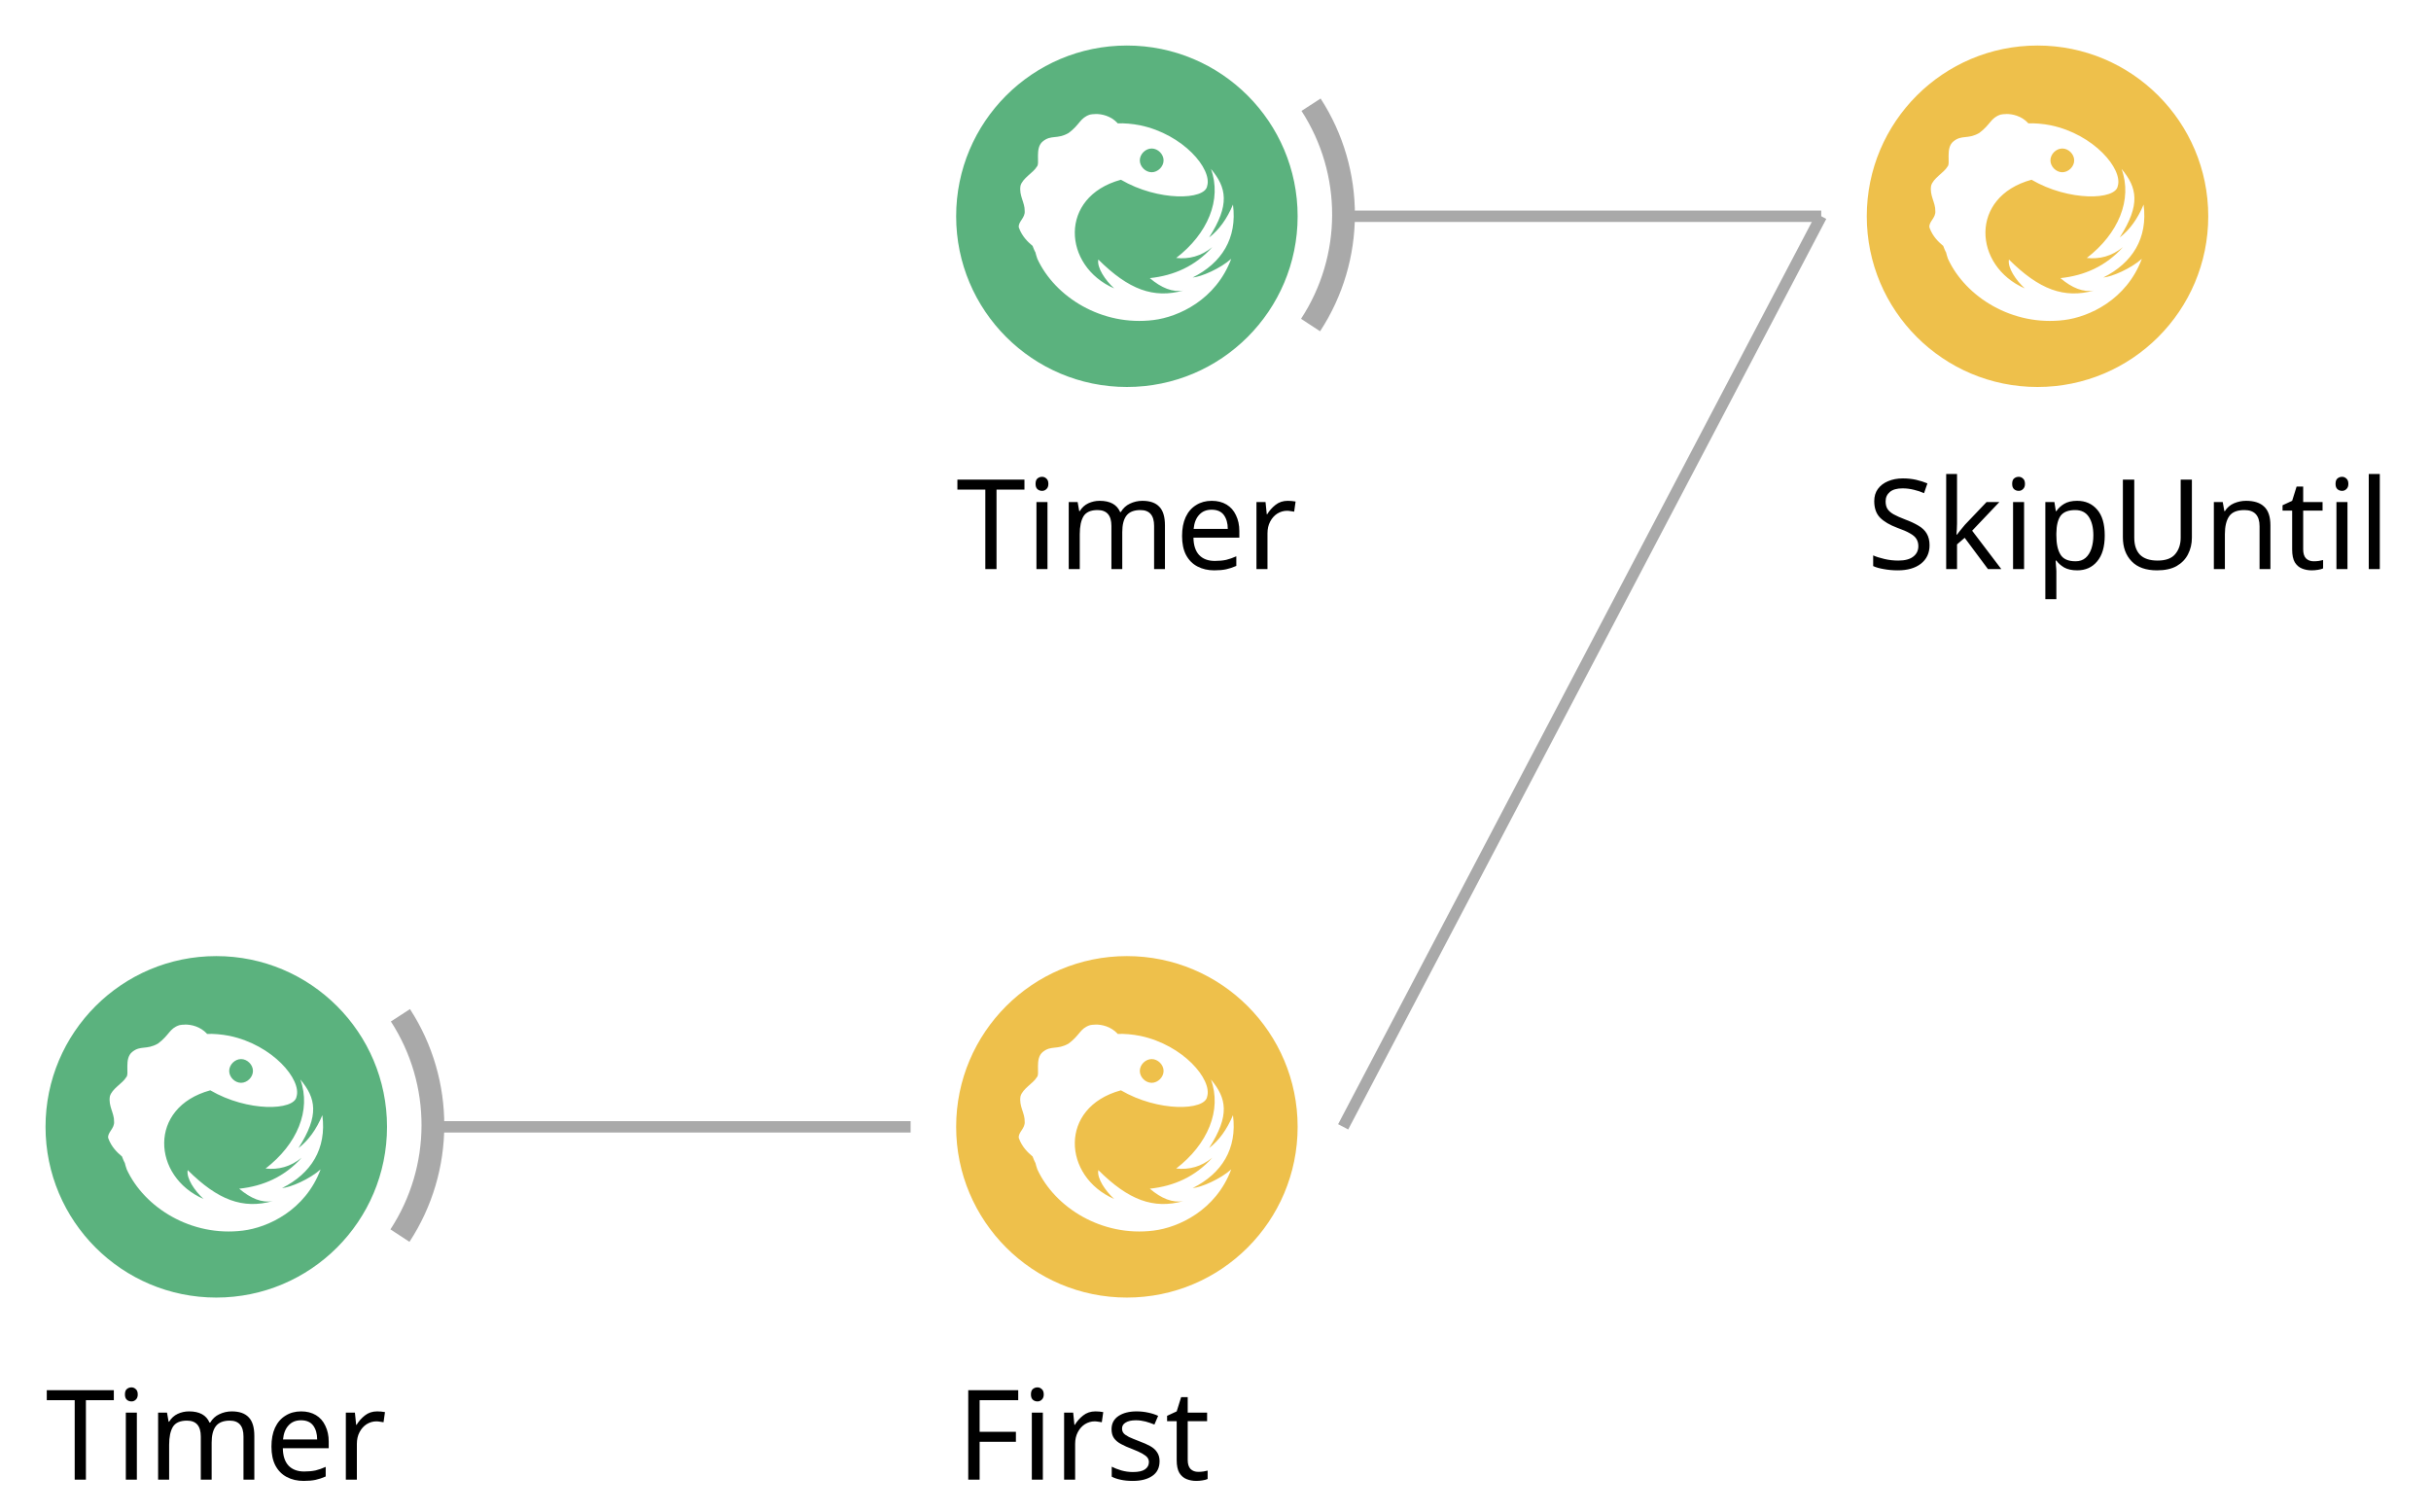
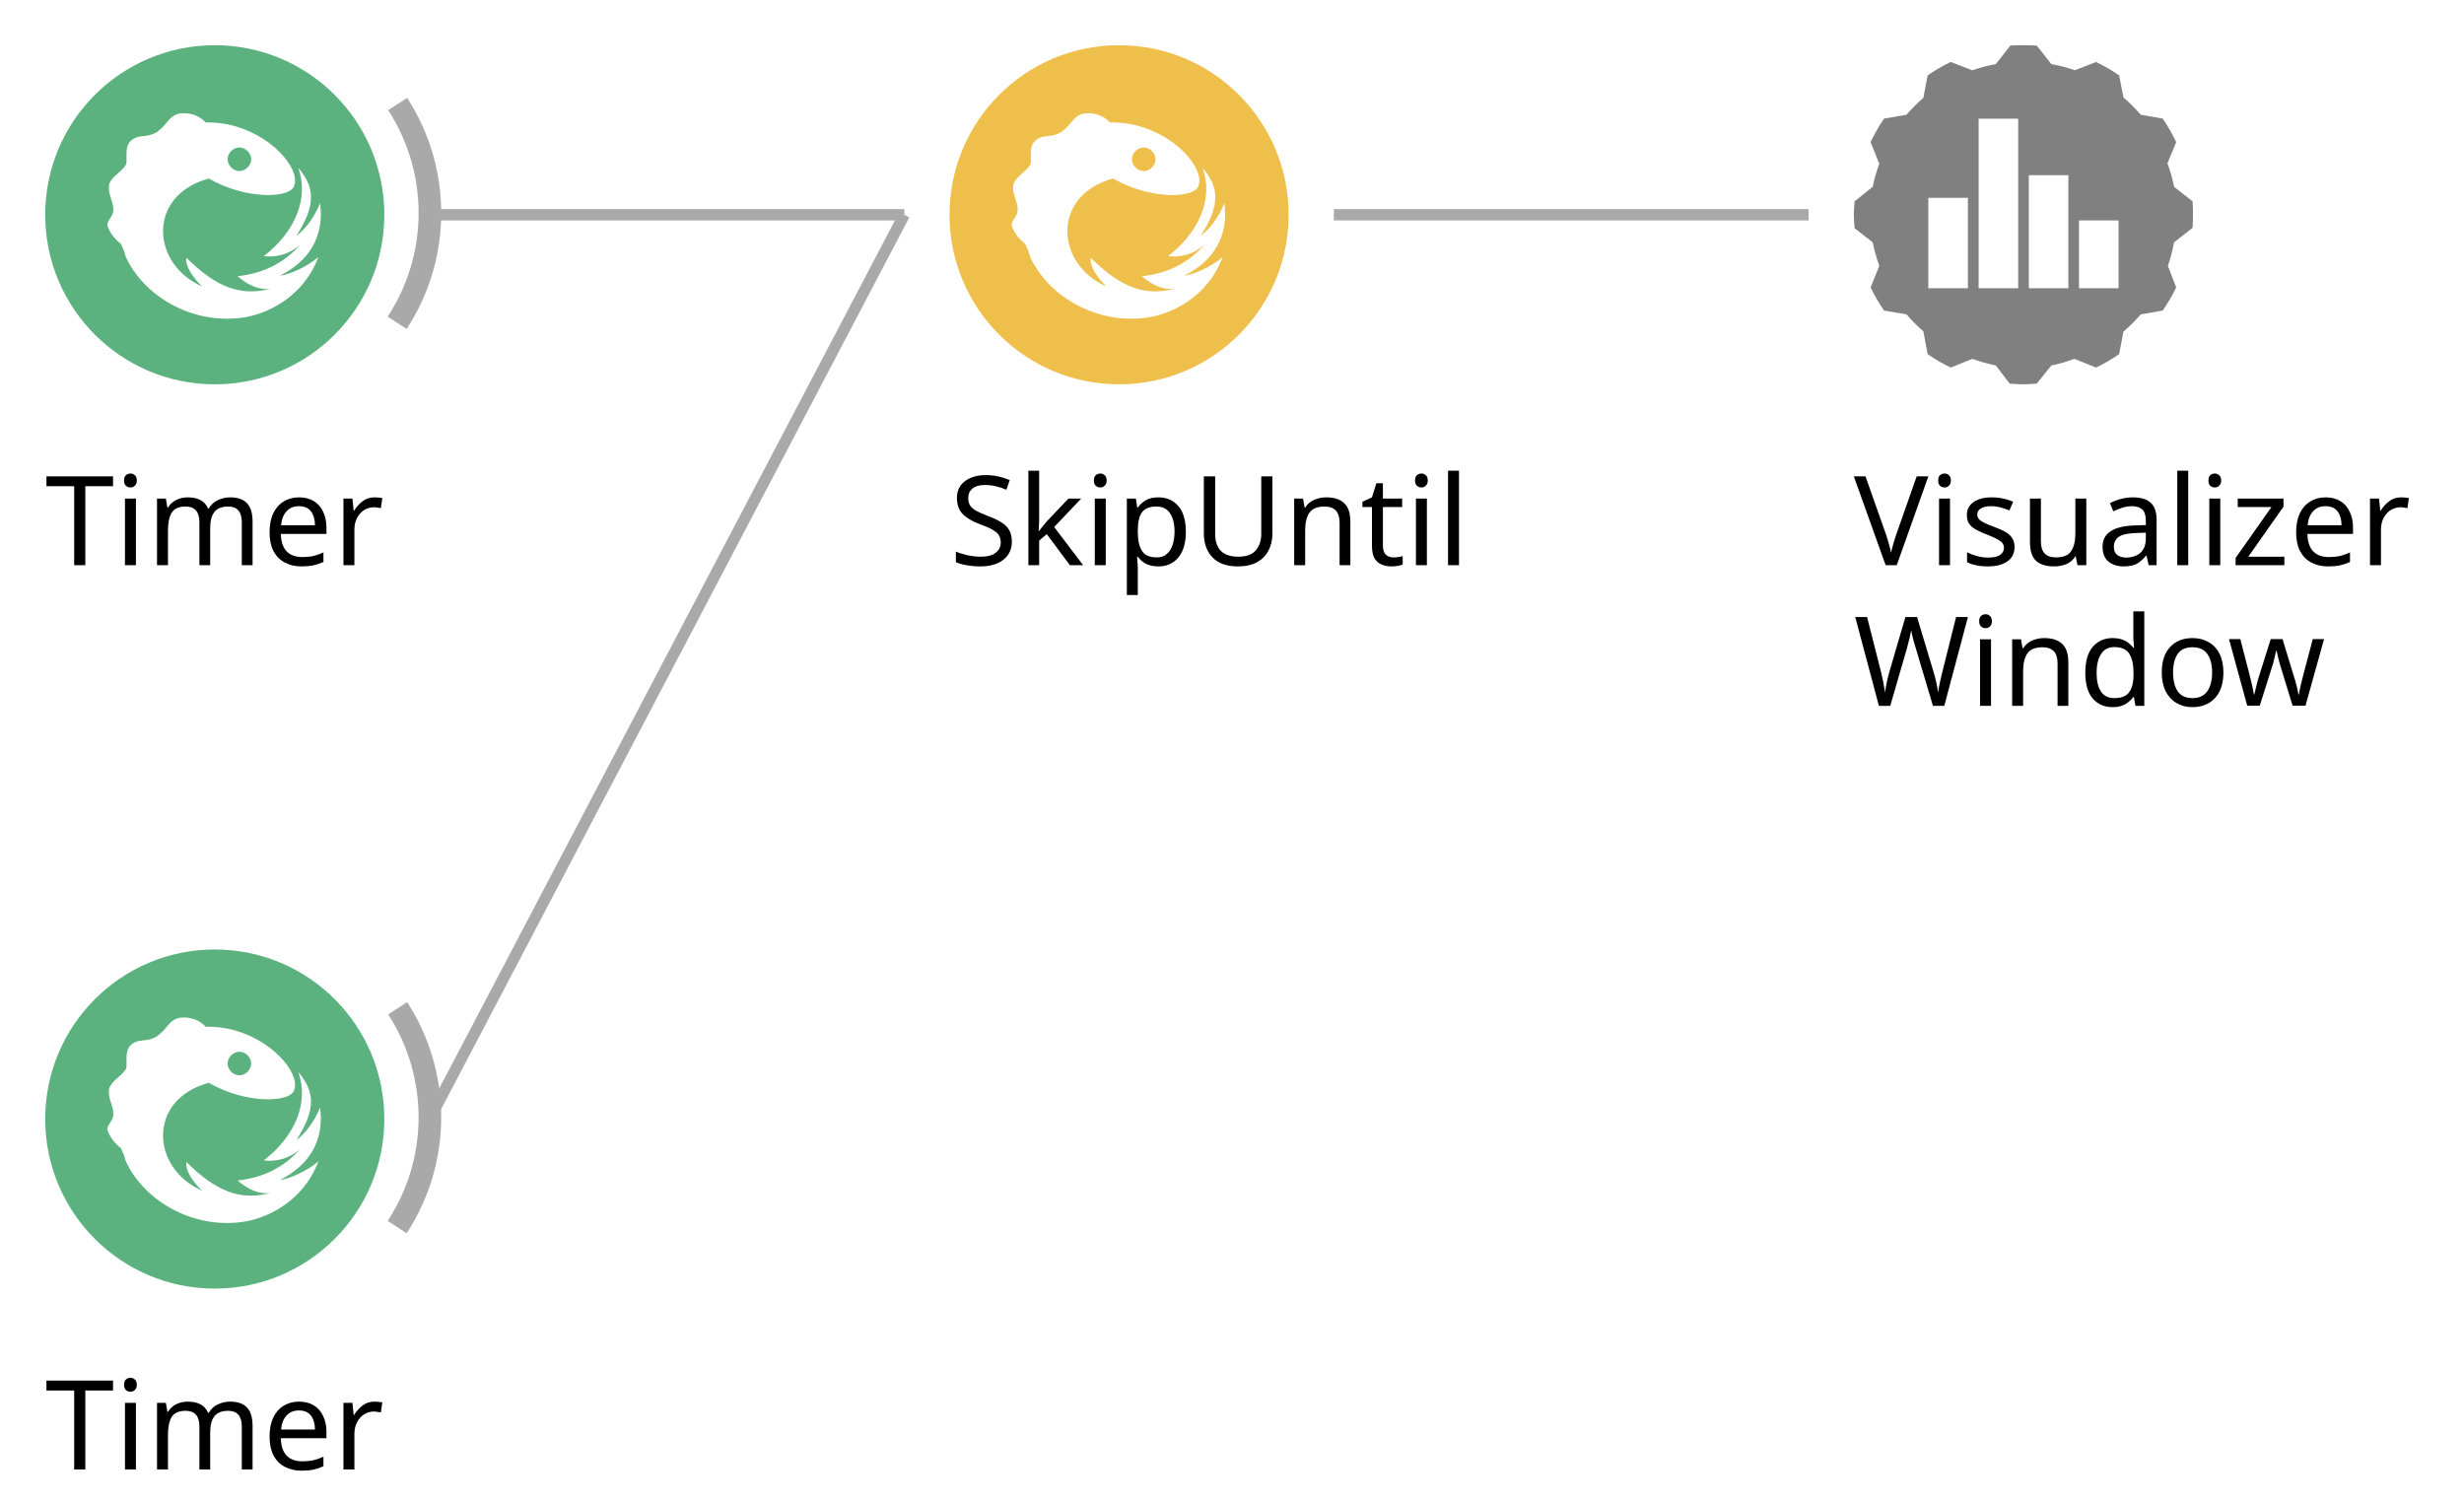
- <svg xmlns="http://www.w3.org/2000/svg" width="213.569" height="132.825" id="SvgGdi_output">
+ <svg xmlns="http://www.w3.org/2000/svg" width="217.979" height="132.825" id="SvgGdi_output">
  <style>text { fill: #000; } @media (prefers-color-scheme: dark) { text { fill: #eee; } }</style>
  <rect id="background" height="100.00%" style="fill:none;" width="100.00%" y="0.00" x="0.00" />
  <g style="shape-rendering:auto;" id="root_group">
    <line y1="19.00" style="stroke:rgb(169,169,169);fill:none;stroke-linecap:butt;stroke-miterlimit:9;opacity:1;stroke-width:1;stroke-linejoin:miter;" id="2" x2="160.00" y2="19.00" x1="118.00" />
-     <line y1="99.00" style="stroke:rgb(169,169,169);fill:none;stroke-linecap:butt;stroke-miterlimit:9;opacity:1;stroke-width:1;stroke-linejoin:miter;" id="3" x2="160.00" y2="19.00" x1="118.00" />
-     <line y1="99.00" style="stroke:rgb(169,169,169);fill:none;stroke-linecap:butt;stroke-miterlimit:9;opacity:1;stroke-width:1;stroke-linejoin:miter;" id="4" x2="80.00" y2="99.00" x1="38.00" />
-     <ellipse id="37" cy="15.00" cx="15.00" transform="matrix(1.00 0.00 0.00 1.00 164.00 4.00 ) " rx="15.00" ry="15.00" style="stroke:none;opacity:1;fill:rgb(238,192,75);" />
-     <path d="M 12.246 6.014 12.246 6.02 C 12.058 6.02 11.895 6.04 11.767 6.066 10.869 6.353 10.896 6.934 9.877 7.686 8.863 8.264 8.353 7.82 7.615 8.42 6.878 9.016 7.393 10.383 7.084 10.648 6.777 11.18 5.826 11.655 5.652 12.326 5.509 13.185 6.042 13.797 6.021 14.533 6.083 15.146 5.411 15.495 5.508 15.992 5.797 16.804 6.354 17.292 6.617 17.518 6.663 17.55 6.7 17.599 6.715 17.602 6.791 17.792 6.859 17.986 6.955 18.166 6.95 18.14 6.949 18.114 6.943 18.088 6.998 18.305 7.055 18.524 7.133 18.738 8.683 22.099 12.814 24.686 17.342 24.117 19.541 23.848 22.824 22.332 24.166 18.738 23.22 19.587 21.532 20.324 20.777 20.381 23.33 19.105 24.707 16.937 24.32 13.975 23.792 15.233 23.093 16.201 22.221 16.865 24.075 13.976 23.757 12.481 22.385 10.84 23.366 13.539 22.097 16.534 19.332 18.664 20.452 18.785 21.517 18.516 22.502 17.713 21.013 19.374 19.15 20.208 17.014 20.436 18.034 21.303 19.018 21.695 19.959 21.527 17.345 22.249 15.155 21.454 12.49 18.801 12.351 19.515 13.105 20.628 13.883 21.338 9.373 19.383 8.976 13.296 14.469 11.793 14.472 11.793 14.475 11.794 14.478 11.793 17.75 13.707 21.865 13.581 22.051 12.344 22.509 10.861 19.965 7.805 16.162 7.008 15.462 6.871 14.792 6.817 14.154 6.836 14.167 6.836 14.179 6.836 14.191 6.826 13.584 6.177 12.81 6.012 12.246 6.014 z M 17.178 9.047 C 17.724 9.047 18.223 9.544 18.223 10.09 18.223 10.636 17.724 11.133 17.178 11.133 16.632 11.133 16.135 10.636 16.135 10.09 16.135 9.544 16.632 9.047 17.178 9.047 z " style="stroke:none;fill-rule:evenodd;opacity:1;fill:rgb(255,255,255);" transform="matrix(1.00 0.00 0.00 1.00 164.00 4.00 ) " id="40" />
-     <text id="41" transform="matrix(1.00 0.00 0.00 1.00 0.00 0.00 ) " x="164.00px" y="39.00px" style="stroke:none;clip-path:url(#43_text_clipper);font-family:Microsoft Sans Serif;font-size:8.25pt;opacity:1;">
-       <tspan dy="8.25pt" id="45">SkipUntil</tspan>
+     <line y1="19.00" style="stroke:rgb(169,169,169);fill:none;stroke-linecap:butt;stroke-miterlimit:9;opacity:1;stroke-width:1;stroke-linejoin:miter;" id="3" x2="80.00" y2="19.00" x1="38.00" />
+     <line y1="99.00" style="stroke:rgb(169,169,169);fill:none;stroke-linecap:butt;stroke-miterlimit:9;opacity:1;stroke-width:1;stroke-linejoin:miter;" id="4" x2="80.00" y2="19.00" x1="38.00" />
+     <path transform="matrix(1.00 0.00 0.00 1.00 164.00 4.00 ) " id="37" d="M 15 0 C 15.401 0 15.794 0 16.187 0.033 L 17.476 1.671 C 18.195 1.804 18.878 1.977 19.552 2.218 L 21.429 1.483 C 22.14 1.823 22.829 2.227 23.473 2.67 L 23.849 4.621 C 24.395 5.087 24.913 5.605 25.379 6.151 L 27.33 6.494 C 27.773 7.138 28.177 7.861 28.517 8.571 L 27.746 10.448 C 27.987 11.122 28.196 11.805 28.329 12.523 L 29.967 13.813 C 29.998 14.206 30 14.599 30 15 30 15.392 29.997 15.769 29.967 16.154 L 28.329 17.44 C 28.198 18.146 28.017 18.852 27.782 19.516 L 28.517 21.429 C 28.176 22.143 27.775 22.826 27.33 23.473 L 25.379 23.813 C 24.913 24.358 24.395 24.877 23.849 25.342 L 23.473 27.33 C 22.828 27.774 22.14 28.177 21.429 28.517 L 19.516 27.746 C 18.851 27.982 18.184 28.198 17.476 28.329 L 16.187 29.934 C 15.793 29.965 15.401 30 15 30 14.599 30 14.173 29.966 13.78 29.934 L 12.56 28.329 C 11.862 28.2 11.141 27.977 10.484 27.746 L 8.571 28.517 C 7.856 28.176 7.174 27.776 6.527 27.33 L 6.151 25.306 C 5.617 24.848 5.114 24.348 4.658 23.813 L 2.67 23.473 C 2.225 22.826 1.824 22.143 1.483 21.429 L 2.254 19.516 C 2.023 18.859 1.8 18.138 1.671 17.44 L 0.066 16.187 C 0.035 15.794 -9.272993E-05 15.401 -9.272993E-05 15 -9.272993E-05 14.599 0.035 14.206 0.066 13.813 L 1.671 12.524 C 1.802 11.816 2.019 11.149 2.254 10.484 L 1.483 8.571 C 1.823 7.861 2.227 7.138 2.67 6.494 L 4.658 6.151 C 5.114 5.616 5.617 5.116 6.151 4.658 L 6.527 2.67 C 7.174 2.225 7.857 1.824 8.571 1.483 L 10.484 2.218 C 11.148 1.983 11.854 1.802 12.56 1.671 L 13.846 0.033 C 14.231 0.003 14.608 -0 15 -0 z " style="stroke:none;fill-rule:evenodd;opacity:1;fill:rgb(128,128,128);" />
+     <rect id="44" height="8.00" style="stroke:none;opacity:1;fill:rgb(255,255,255);" transform="matrix(1.00 0.00 0.00 1.00 164.00 4.00 ) " width="3.50" y="13.50" x="6.59" />
+     <rect id="45" height="15.00" style="stroke:none;opacity:1;fill:rgb(255,255,255);" transform="matrix(1.00 0.00 0.00 1.00 164.00 4.00 ) " width="3.50" y="6.50" x="11.04" />
+     <rect id="46" height="10.00" style="stroke:none;opacity:1;fill:rgb(255,255,255);" transform="matrix(1.00 0.00 0.00 1.00 164.00 4.00 ) " width="3.50" y="11.50" x="15.48" />
+     <rect id="47" height="6.00" style="stroke:none;opacity:1;fill:rgb(255,255,255);" transform="matrix(1.00 0.00 0.00 1.00 164.00 4.00 ) " width="3.50" y="15.50" x="19.92" />
+     <text id="48" transform="matrix(1.00 0.00 0.00 1.00 0.00 0.00 ) " x="164.00px" y="39.00px" style="stroke:none;clip-path:url(#50_text_clipper);font-family:Microsoft Sans Serif;font-size:8.25pt;opacity:1;">
+       <tspan dy="8.25pt" id="52">Visualizer</tspan>
    </text>
-     <path d="M 31.179 5.2 C 34.998 11.092 34.981 18.682 31.136 24.557 " style="stroke:rgb(169,169,169);fill:none;stroke-linecap:butt;stroke-miterlimit:9;opacity:1;stroke-width:2;stroke-linejoin:miter;" transform="matrix(1.00 0.00 0.00 1.00 84.00 4.00 ) " id="50" />
-     <ellipse id="51" cy="15.00" cx="15.00" transform="matrix(1.00 0.00 0.00 1.00 84.00 4.00 ) " rx="15.00" ry="15.00" style="stroke:none;opacity:1;fill:rgb(91,178,126);" />
-     <path d="M 12.246 6.014 12.246 6.02 C 12.058 6.02 11.895 6.04 11.767 6.066 10.869 6.353 10.896 6.934 9.877 7.686 8.863 8.264 8.353 7.82 7.615 8.42 6.878 9.016 7.393 10.383 7.084 10.648 6.777 11.18 5.826 11.655 5.652 12.326 5.509 13.185 6.042 13.797 6.021 14.533 6.083 15.146 5.411 15.495 5.508 15.992 5.797 16.804 6.354 17.292 6.617 17.518 6.663 17.55 6.7 17.599 6.715 17.602 6.791 17.792 6.859 17.986 6.955 18.166 6.95 18.14 6.949 18.114 6.943 18.088 6.998 18.305 7.055 18.524 7.133 18.738 8.683 22.099 12.814 24.686 17.342 24.117 19.541 23.848 22.824 22.332 24.166 18.738 23.22 19.587 21.532 20.324 20.777 20.381 23.33 19.105 24.707 16.937 24.32 13.975 23.792 15.233 23.093 16.201 22.221 16.865 24.075 13.976 23.757 12.481 22.385 10.84 23.366 13.539 22.097 16.534 19.332 18.664 20.452 18.785 21.517 18.516 22.502 17.713 21.013 19.374 19.15 20.208 17.014 20.436 18.034 21.303 19.018 21.695 19.959 21.527 17.345 22.249 15.155 21.454 12.49 18.801 12.351 19.515 13.105 20.628 13.883 21.338 9.373 19.383 8.976 13.296 14.469 11.793 14.472 11.793 14.475 11.794 14.478 11.793 17.75 13.707 21.865 13.581 22.051 12.344 22.509 10.861 19.965 7.805 16.162 7.008 15.462 6.871 14.792 6.817 14.154 6.836 14.167 6.836 14.179 6.836 14.191 6.826 13.584 6.177 12.81 6.012 12.246 6.014 z M 17.178 9.047 C 17.724 9.047 18.223 9.544 18.223 10.09 18.223 10.636 17.724 11.133 17.178 11.133 16.632 11.133 16.135 10.636 16.135 10.09 16.135 9.544 16.632 9.047 17.178 9.047 z " style="stroke:none;fill-rule:evenodd;opacity:1;fill:rgb(255,255,255);" transform="matrix(1.00 0.00 0.00 1.00 84.00 4.00 ) " id="52" />
-     <text id="53" transform="matrix(1.00 0.00 0.00 1.00 0.00 0.00 ) " x="84.00px" y="39.00px" style="stroke:none;clip-path:url(#55_text_clipper);font-family:Microsoft Sans Serif;font-size:8.25pt;opacity:1;">
-       <tspan dy="8.25pt" id="57">Timer</tspan>
+     <text id="54" transform="matrix(1.00 0.00 0.00 1.00 0.00 0.00 ) " x="164.00px" y="51.45px" style="stroke:none;clip-path:url(#56_text_clipper);font-family:Microsoft Sans Serif;font-size:8.25pt;opacity:1;">
+       <tspan dy="8.25pt" id="58">Window</tspan>
    </text>
-     <ellipse id="59" cy="15.00" cx="15.00" transform="matrix(1.00 0.00 0.00 1.00 84.00 84.00 ) " rx="15.00" ry="15.00" style="stroke:none;opacity:1;fill:rgb(238,192,75);" />
-     <path d="M 12.246 6.014 12.246 6.02 C 12.058 6.02 11.895 6.04 11.767 6.066 10.869 6.353 10.896 6.934 9.877 7.686 8.863 8.264 8.353 7.82 7.615 8.42 6.878 9.016 7.393 10.383 7.084 10.648 6.777 11.18 5.826 11.655 5.652 12.326 5.509 13.185 6.042 13.797 6.021 14.533 6.083 15.146 5.411 15.495 5.508 15.992 5.797 16.804 6.354 17.292 6.617 17.518 6.663 17.55 6.7 17.599 6.715 17.602 6.791 17.792 6.859 17.986 6.955 18.166 6.95 18.14 6.949 18.114 6.943 18.088 6.998 18.305 7.055 18.524 7.133 18.738 8.683 22.099 12.814 24.686 17.342 24.117 19.541 23.848 22.824 22.332 24.166 18.738 23.22 19.587 21.532 20.324 20.777 20.381 23.33 19.105 24.707 16.937 24.32 13.975 23.792 15.233 23.093 16.201 22.221 16.865 24.075 13.976 23.757 12.481 22.385 10.84 23.366 13.539 22.097 16.534 19.332 18.664 20.452 18.785 21.517 18.516 22.502 17.713 21.013 19.374 19.15 20.208 17.014 20.436 18.034 21.303 19.018 21.695 19.959 21.527 17.345 22.249 15.155 21.454 12.49 18.801 12.351 19.515 13.105 20.628 13.883 21.338 9.373 19.383 8.976 13.296 14.469 11.793 14.472 11.793 14.475 11.794 14.478 11.793 17.75 13.707 21.865 13.581 22.051 12.344 22.509 10.861 19.965 7.805 16.162 7.008 15.462 6.871 14.792 6.817 14.154 6.836 14.167 6.836 14.179 6.836 14.191 6.826 13.584 6.177 12.81 6.012 12.246 6.014 z M 17.178 9.047 C 17.724 9.047 18.223 9.544 18.223 10.09 18.223 10.636 17.724 11.133 17.178 11.133 16.632 11.133 16.135 10.636 16.135 10.09 16.135 9.544 16.632 9.047 17.178 9.047 z " style="stroke:none;fill-rule:evenodd;opacity:1;fill:rgb(255,255,255);" transform="matrix(1.00 0.00 0.00 1.00 84.00 84.00 ) " id="60" />
-     <text id="61" transform="matrix(1.00 0.00 0.00 1.00 0.00 0.00 ) " x="84.00px" y="119.00px" style="stroke:none;clip-path:url(#63_text_clipper);font-family:Microsoft Sans Serif;font-size:8.25pt;opacity:1;">
-       <tspan dy="8.25pt" id="65">First</tspan>
+     <ellipse id="62" cy="15.00" cx="15.00" transform="matrix(1.00 0.00 0.00 1.00 84.00 4.00 ) " rx="15.00" ry="15.00" style="stroke:none;opacity:1;fill:rgb(238,192,75);" />
+     <path d="M 12.246 6.014 12.246 6.02 C 12.058 6.02 11.895 6.04 11.767 6.066 10.869 6.353 10.896 6.934 9.877 7.686 8.863 8.264 8.353 7.82 7.615 8.42 6.878 9.016 7.393 10.383 7.084 10.648 6.777 11.18 5.826 11.655 5.652 12.326 5.509 13.185 6.042 13.797 6.021 14.533 6.083 15.146 5.411 15.495 5.508 15.992 5.797 16.804 6.354 17.292 6.617 17.518 6.663 17.55 6.7 17.599 6.715 17.602 6.791 17.792 6.859 17.986 6.955 18.166 6.95 18.14 6.949 18.114 6.943 18.088 6.998 18.305 7.055 18.524 7.133 18.738 8.683 22.099 12.814 24.686 17.342 24.117 19.541 23.848 22.824 22.332 24.166 18.738 23.22 19.587 21.532 20.324 20.777 20.381 23.33 19.105 24.707 16.937 24.32 13.975 23.792 15.233 23.093 16.201 22.221 16.865 24.075 13.976 23.757 12.481 22.385 10.84 23.366 13.539 22.097 16.534 19.332 18.664 20.452 18.785 21.517 18.516 22.502 17.713 21.013 19.374 19.15 20.208 17.014 20.436 18.034 21.303 19.018 21.695 19.959 21.527 17.345 22.249 15.155 21.454 12.49 18.801 12.351 19.515 13.105 20.628 13.883 21.338 9.373 19.383 8.976 13.296 14.469 11.793 14.472 11.793 14.475 11.794 14.478 11.793 17.75 13.707 21.865 13.581 22.051 12.344 22.509 10.861 19.965 7.805 16.162 7.008 15.462 6.871 14.792 6.817 14.154 6.836 14.167 6.836 14.179 6.836 14.191 6.826 13.584 6.177 12.81 6.012 12.246 6.014 z M 17.178 9.047 C 17.724 9.047 18.223 9.544 18.223 10.09 18.223 10.636 17.724 11.133 17.178 11.133 16.632 11.133 16.135 10.636 16.135 10.09 16.135 9.544 16.632 9.047 17.178 9.047 z " style="stroke:none;fill-rule:evenodd;opacity:1;fill:rgb(255,255,255);" transform="matrix(1.00 0.00 0.00 1.00 84.00 4.00 ) " id="65" />
+     <text id="66" transform="matrix(1.00 0.00 0.00 1.00 0.00 0.00 ) " x="84.00px" y="39.00px" style="stroke:none;clip-path:url(#68_text_clipper);font-family:Microsoft Sans Serif;font-size:8.25pt;opacity:1;">
+       <tspan dy="8.25pt" id="70">SkipUntil</tspan>
    </text>
-     <path d="M 31.179 5.2 C 34.998 11.092 34.981 18.682 31.136 24.557 " style="stroke:rgb(169,169,169);fill:none;stroke-linecap:butt;stroke-miterlimit:9;opacity:1;stroke-width:2;stroke-linejoin:miter;" transform="matrix(1.00 0.00 0.00 1.00 4.00 84.00 ) " id="67" />
-     <ellipse id="68" cy="15.00" cx="15.00" transform="matrix(1.00 0.00 0.00 1.00 4.00 84.00 ) " rx="15.00" ry="15.00" style="stroke:none;opacity:1;fill:rgb(91,178,126);" />
-     <path d="M 12.246 6.014 12.246 6.02 C 12.058 6.02 11.895 6.04 11.767 6.066 10.869 6.353 10.896 6.934 9.877 7.686 8.863 8.264 8.353 7.82 7.615 8.42 6.878 9.016 7.393 10.383 7.084 10.648 6.777 11.18 5.826 11.655 5.652 12.326 5.509 13.185 6.042 13.797 6.021 14.533 6.083 15.146 5.411 15.495 5.508 15.992 5.797 16.804 6.354 17.292 6.617 17.518 6.663 17.55 6.7 17.599 6.715 17.602 6.791 17.792 6.859 17.986 6.955 18.166 6.95 18.14 6.949 18.114 6.943 18.088 6.998 18.305 7.055 18.524 7.133 18.738 8.683 22.099 12.814 24.686 17.342 24.117 19.541 23.848 22.824 22.332 24.166 18.738 23.22 19.587 21.532 20.324 20.777 20.381 23.33 19.105 24.707 16.937 24.32 13.975 23.792 15.233 23.093 16.201 22.221 16.865 24.075 13.976 23.757 12.481 22.385 10.84 23.366 13.539 22.097 16.534 19.332 18.664 20.452 18.785 21.517 18.516 22.502 17.713 21.013 19.374 19.15 20.208 17.014 20.436 18.034 21.303 19.018 21.695 19.959 21.527 17.345 22.249 15.155 21.454 12.49 18.801 12.351 19.515 13.105 20.628 13.883 21.338 9.373 19.383 8.976 13.296 14.469 11.793 14.472 11.793 14.475 11.794 14.478 11.793 17.75 13.707 21.865 13.581 22.051 12.344 22.509 10.861 19.965 7.805 16.162 7.008 15.462 6.871 14.792 6.817 14.154 6.836 14.167 6.836 14.179 6.836 14.191 6.826 13.584 6.177 12.81 6.012 12.246 6.014 z M 17.178 9.047 C 17.724 9.047 18.223 9.544 18.223 10.09 18.223 10.636 17.724 11.133 17.178 11.133 16.632 11.133 16.135 10.636 16.135 10.09 16.135 9.544 16.632 9.047 17.178 9.047 z " style="stroke:none;fill-rule:evenodd;opacity:1;fill:rgb(255,255,255);" transform="matrix(1.00 0.00 0.00 1.00 4.00 84.00 ) " id="69" />
-     <text id="70" transform="matrix(1.00 0.00 0.00 1.00 0.00 0.00 ) " x="4.00px" y="119.00px" style="stroke:none;clip-path:url(#72_text_clipper);font-family:Microsoft Sans Serif;font-size:8.25pt;opacity:1;">
-       <tspan dy="8.25pt" id="74">Timer</tspan>
+     <path d="M 31.179 5.2 C 34.998 11.092 34.981 18.682 31.136 24.557 " style="stroke:rgb(169,169,169);fill:none;stroke-linecap:butt;stroke-miterlimit:9;opacity:1;stroke-width:2;stroke-linejoin:miter;" transform="matrix(1.00 0.00 0.00 1.00 4.00 4.00 ) " id="75" />
+     <ellipse id="76" cy="15.00" cx="15.00" transform="matrix(1.00 0.00 0.00 1.00 4.00 4.00 ) " rx="15.00" ry="15.00" style="stroke:none;opacity:1;fill:rgb(91,178,126);" />
+     <path d="M 12.246 6.014 12.246 6.02 C 12.058 6.02 11.895 6.04 11.767 6.066 10.869 6.353 10.896 6.934 9.877 7.686 8.863 8.264 8.353 7.82 7.615 8.42 6.878 9.016 7.393 10.383 7.084 10.648 6.777 11.18 5.826 11.655 5.652 12.326 5.509 13.185 6.042 13.797 6.021 14.533 6.083 15.146 5.411 15.495 5.508 15.992 5.797 16.804 6.354 17.292 6.617 17.518 6.663 17.55 6.7 17.599 6.715 17.602 6.791 17.792 6.859 17.986 6.955 18.166 6.95 18.14 6.949 18.114 6.943 18.088 6.998 18.305 7.055 18.524 7.133 18.738 8.683 22.099 12.814 24.686 17.342 24.117 19.541 23.848 22.824 22.332 24.166 18.738 23.22 19.587 21.532 20.324 20.777 20.381 23.33 19.105 24.707 16.937 24.32 13.975 23.792 15.233 23.093 16.201 22.221 16.865 24.075 13.976 23.757 12.481 22.385 10.84 23.366 13.539 22.097 16.534 19.332 18.664 20.452 18.785 21.517 18.516 22.502 17.713 21.013 19.374 19.15 20.208 17.014 20.436 18.034 21.303 19.018 21.695 19.959 21.527 17.345 22.249 15.155 21.454 12.49 18.801 12.351 19.515 13.105 20.628 13.883 21.338 9.373 19.383 8.976 13.296 14.469 11.793 14.472 11.793 14.475 11.794 14.478 11.793 17.75 13.707 21.865 13.581 22.051 12.344 22.509 10.861 19.965 7.805 16.162 7.008 15.462 6.871 14.792 6.817 14.154 6.836 14.167 6.836 14.179 6.836 14.191 6.826 13.584 6.177 12.81 6.012 12.246 6.014 z M 17.178 9.047 C 17.724 9.047 18.223 9.544 18.223 10.09 18.223 10.636 17.724 11.133 17.178 11.133 16.632 11.133 16.135 10.636 16.135 10.09 16.135 9.544 16.632 9.047 17.178 9.047 z " style="stroke:none;fill-rule:evenodd;opacity:1;fill:rgb(255,255,255);" transform="matrix(1.00 0.00 0.00 1.00 4.00 4.00 ) " id="77" />
+     <text id="78" transform="matrix(1.00 0.00 0.00 1.00 0.00 0.00 ) " x="4.00px" y="39.00px" style="stroke:none;clip-path:url(#80_text_clipper);font-family:Microsoft Sans Serif;font-size:8.25pt;opacity:1;">
+       <tspan dy="8.25pt" id="82">Timer</tspan>
+     </text>
+     <path d="M 31.179 5.2 C 34.998 11.092 34.981 18.682 31.136 24.557 " style="stroke:rgb(169,169,169);fill:none;stroke-linecap:butt;stroke-miterlimit:9;opacity:1;stroke-width:2;stroke-linejoin:miter;" transform="matrix(1.00 0.00 0.00 1.00 4.00 84.00 ) " id="84" />
+     <ellipse id="85" cy="15.00" cx="15.00" transform="matrix(1.00 0.00 0.00 1.00 4.00 84.00 ) " rx="15.00" ry="15.00" style="stroke:none;opacity:1;fill:rgb(91,178,126);" />
+     <path d="M 12.246 6.014 12.246 6.02 C 12.058 6.02 11.895 6.04 11.767 6.066 10.869 6.353 10.896 6.934 9.877 7.686 8.863 8.264 8.353 7.82 7.615 8.42 6.878 9.016 7.393 10.383 7.084 10.648 6.777 11.18 5.826 11.655 5.652 12.326 5.509 13.185 6.042 13.797 6.021 14.533 6.083 15.146 5.411 15.495 5.508 15.992 5.797 16.804 6.354 17.292 6.617 17.518 6.663 17.55 6.7 17.599 6.715 17.602 6.791 17.792 6.859 17.986 6.955 18.166 6.95 18.14 6.949 18.114 6.943 18.088 6.998 18.305 7.055 18.524 7.133 18.738 8.683 22.099 12.814 24.686 17.342 24.117 19.541 23.848 22.824 22.332 24.166 18.738 23.22 19.587 21.532 20.324 20.777 20.381 23.33 19.105 24.707 16.937 24.32 13.975 23.792 15.233 23.093 16.201 22.221 16.865 24.075 13.976 23.757 12.481 22.385 10.84 23.366 13.539 22.097 16.534 19.332 18.664 20.452 18.785 21.517 18.516 22.502 17.713 21.013 19.374 19.15 20.208 17.014 20.436 18.034 21.303 19.018 21.695 19.959 21.527 17.345 22.249 15.155 21.454 12.49 18.801 12.351 19.515 13.105 20.628 13.883 21.338 9.373 19.383 8.976 13.296 14.469 11.793 14.472 11.793 14.475 11.794 14.478 11.793 17.75 13.707 21.865 13.581 22.051 12.344 22.509 10.861 19.965 7.805 16.162 7.008 15.462 6.871 14.792 6.817 14.154 6.836 14.167 6.836 14.179 6.836 14.191 6.826 13.584 6.177 12.81 6.012 12.246 6.014 z M 17.178 9.047 C 17.724 9.047 18.223 9.544 18.223 10.09 18.223 10.636 17.724 11.133 17.178 11.133 16.632 11.133 16.135 10.636 16.135 10.09 16.135 9.544 16.632 9.047 17.178 9.047 z " style="stroke:none;fill-rule:evenodd;opacity:1;fill:rgb(255,255,255);" transform="matrix(1.00 0.00 0.00 1.00 4.00 84.00 ) " id="86" />
+     <text id="87" transform="matrix(1.00 0.00 0.00 1.00 0.00 0.00 ) " x="4.00px" y="119.00px" style="stroke:none;clip-path:url(#89_text_clipper);font-family:Microsoft Sans Serif;font-size:8.25pt;opacity:1;">
+       <tspan dy="8.25pt" id="91">Timer</tspan>
    </text>
  </g>
  <defs id="clips_hatches_and_gradients">
-     <clipPath id="43_text_clipper">
-       <rect x="164.00" y="39.00" width="48.57" height="13.83" id="44" />
+     <clipPath id="50_text_clipper">
+       <rect x="164.00" y="39.00" width="52.98" height="27.65" id="51" />
    </clipPath>
-     <clipPath id="55_text_clipper">
-       <rect x="84.00" y="39.00" width="32.68" height="13.83" id="56" />
+     <clipPath id="56_text_clipper">
+       <rect x="164.00" y="51.45" width="52.98" height="27.65" id="57" />
    </clipPath>
-     <clipPath id="63_text_clipper">
-       <rect x="84.00" y="119.00" width="25.76" height="13.83" id="64" />
+     <clipPath id="68_text_clipper">
+       <rect x="84.00" y="39.00" width="48.57" height="13.83" id="69" />
    </clipPath>
-     <clipPath id="72_text_clipper">
-       <rect x="4.00" y="119.00" width="32.68" height="13.83" id="73" />
+     <clipPath id="80_text_clipper">
+       <rect x="4.00" y="39.00" width="32.68" height="13.83" id="81" />
+     </clipPath>
+     <clipPath id="89_text_clipper">
+       <rect x="4.00" y="119.00" width="32.68" height="13.83" id="90" />
    </clipPath>
  </defs>
</svg>
